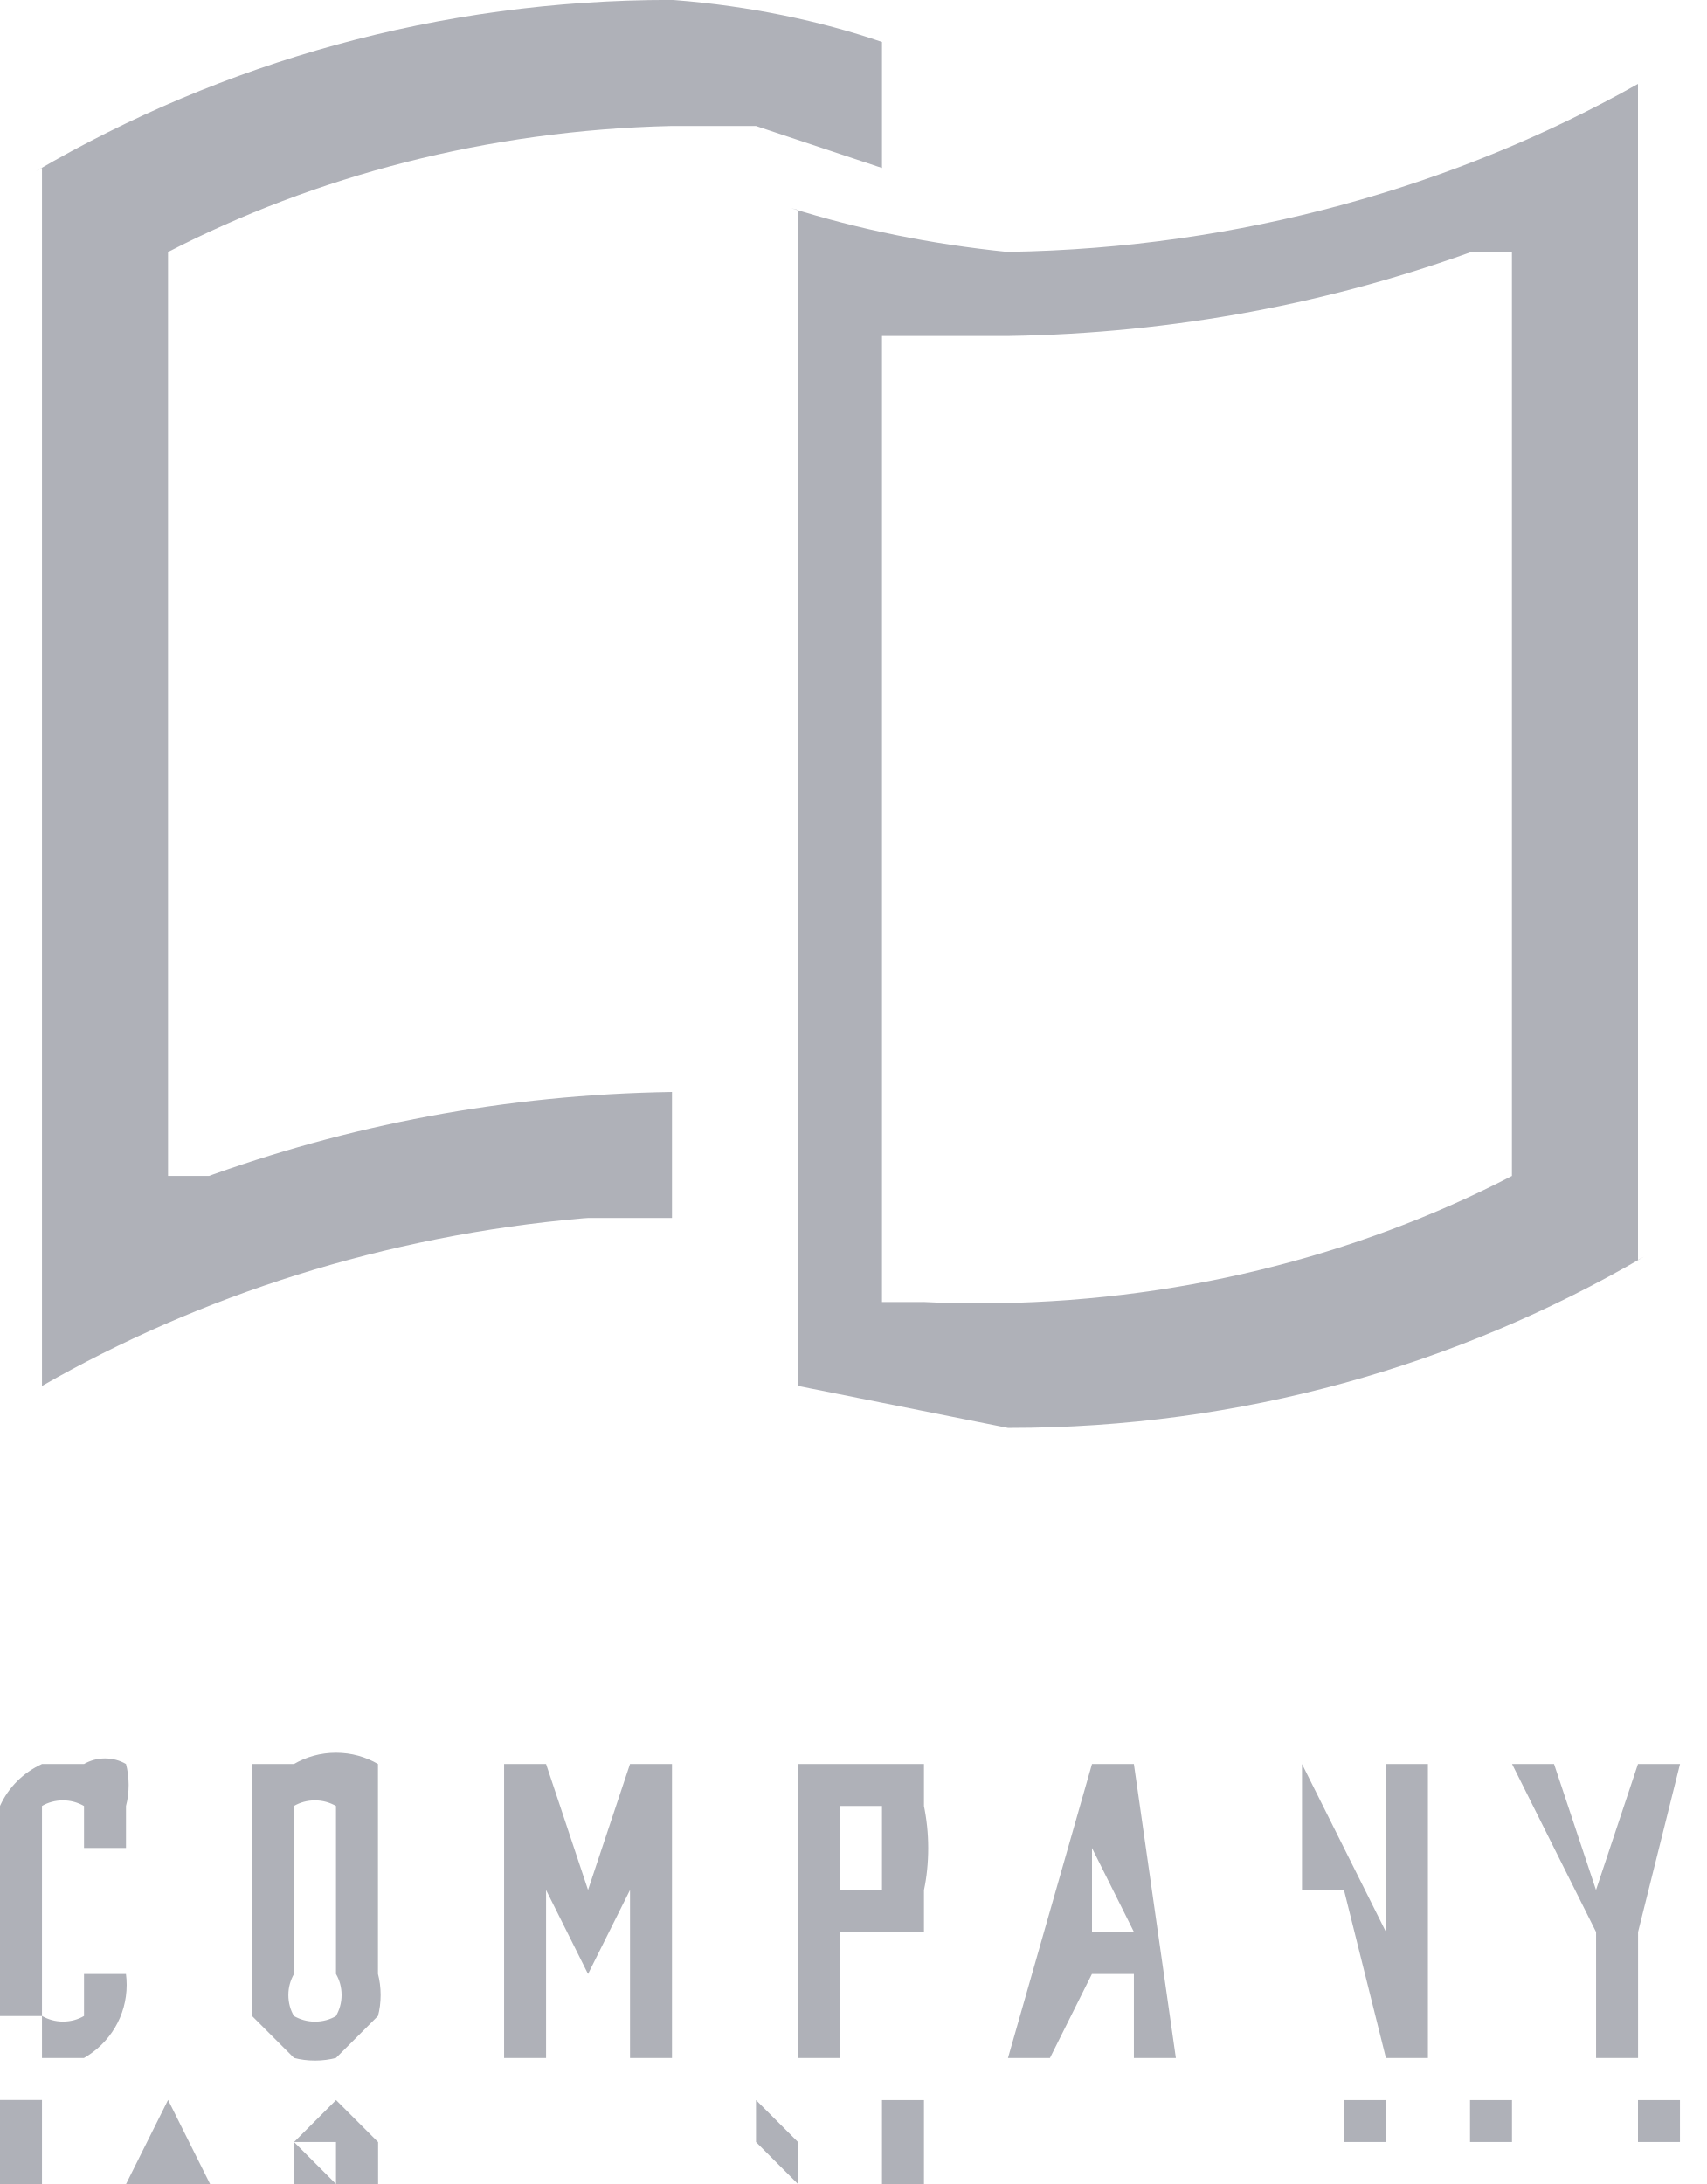
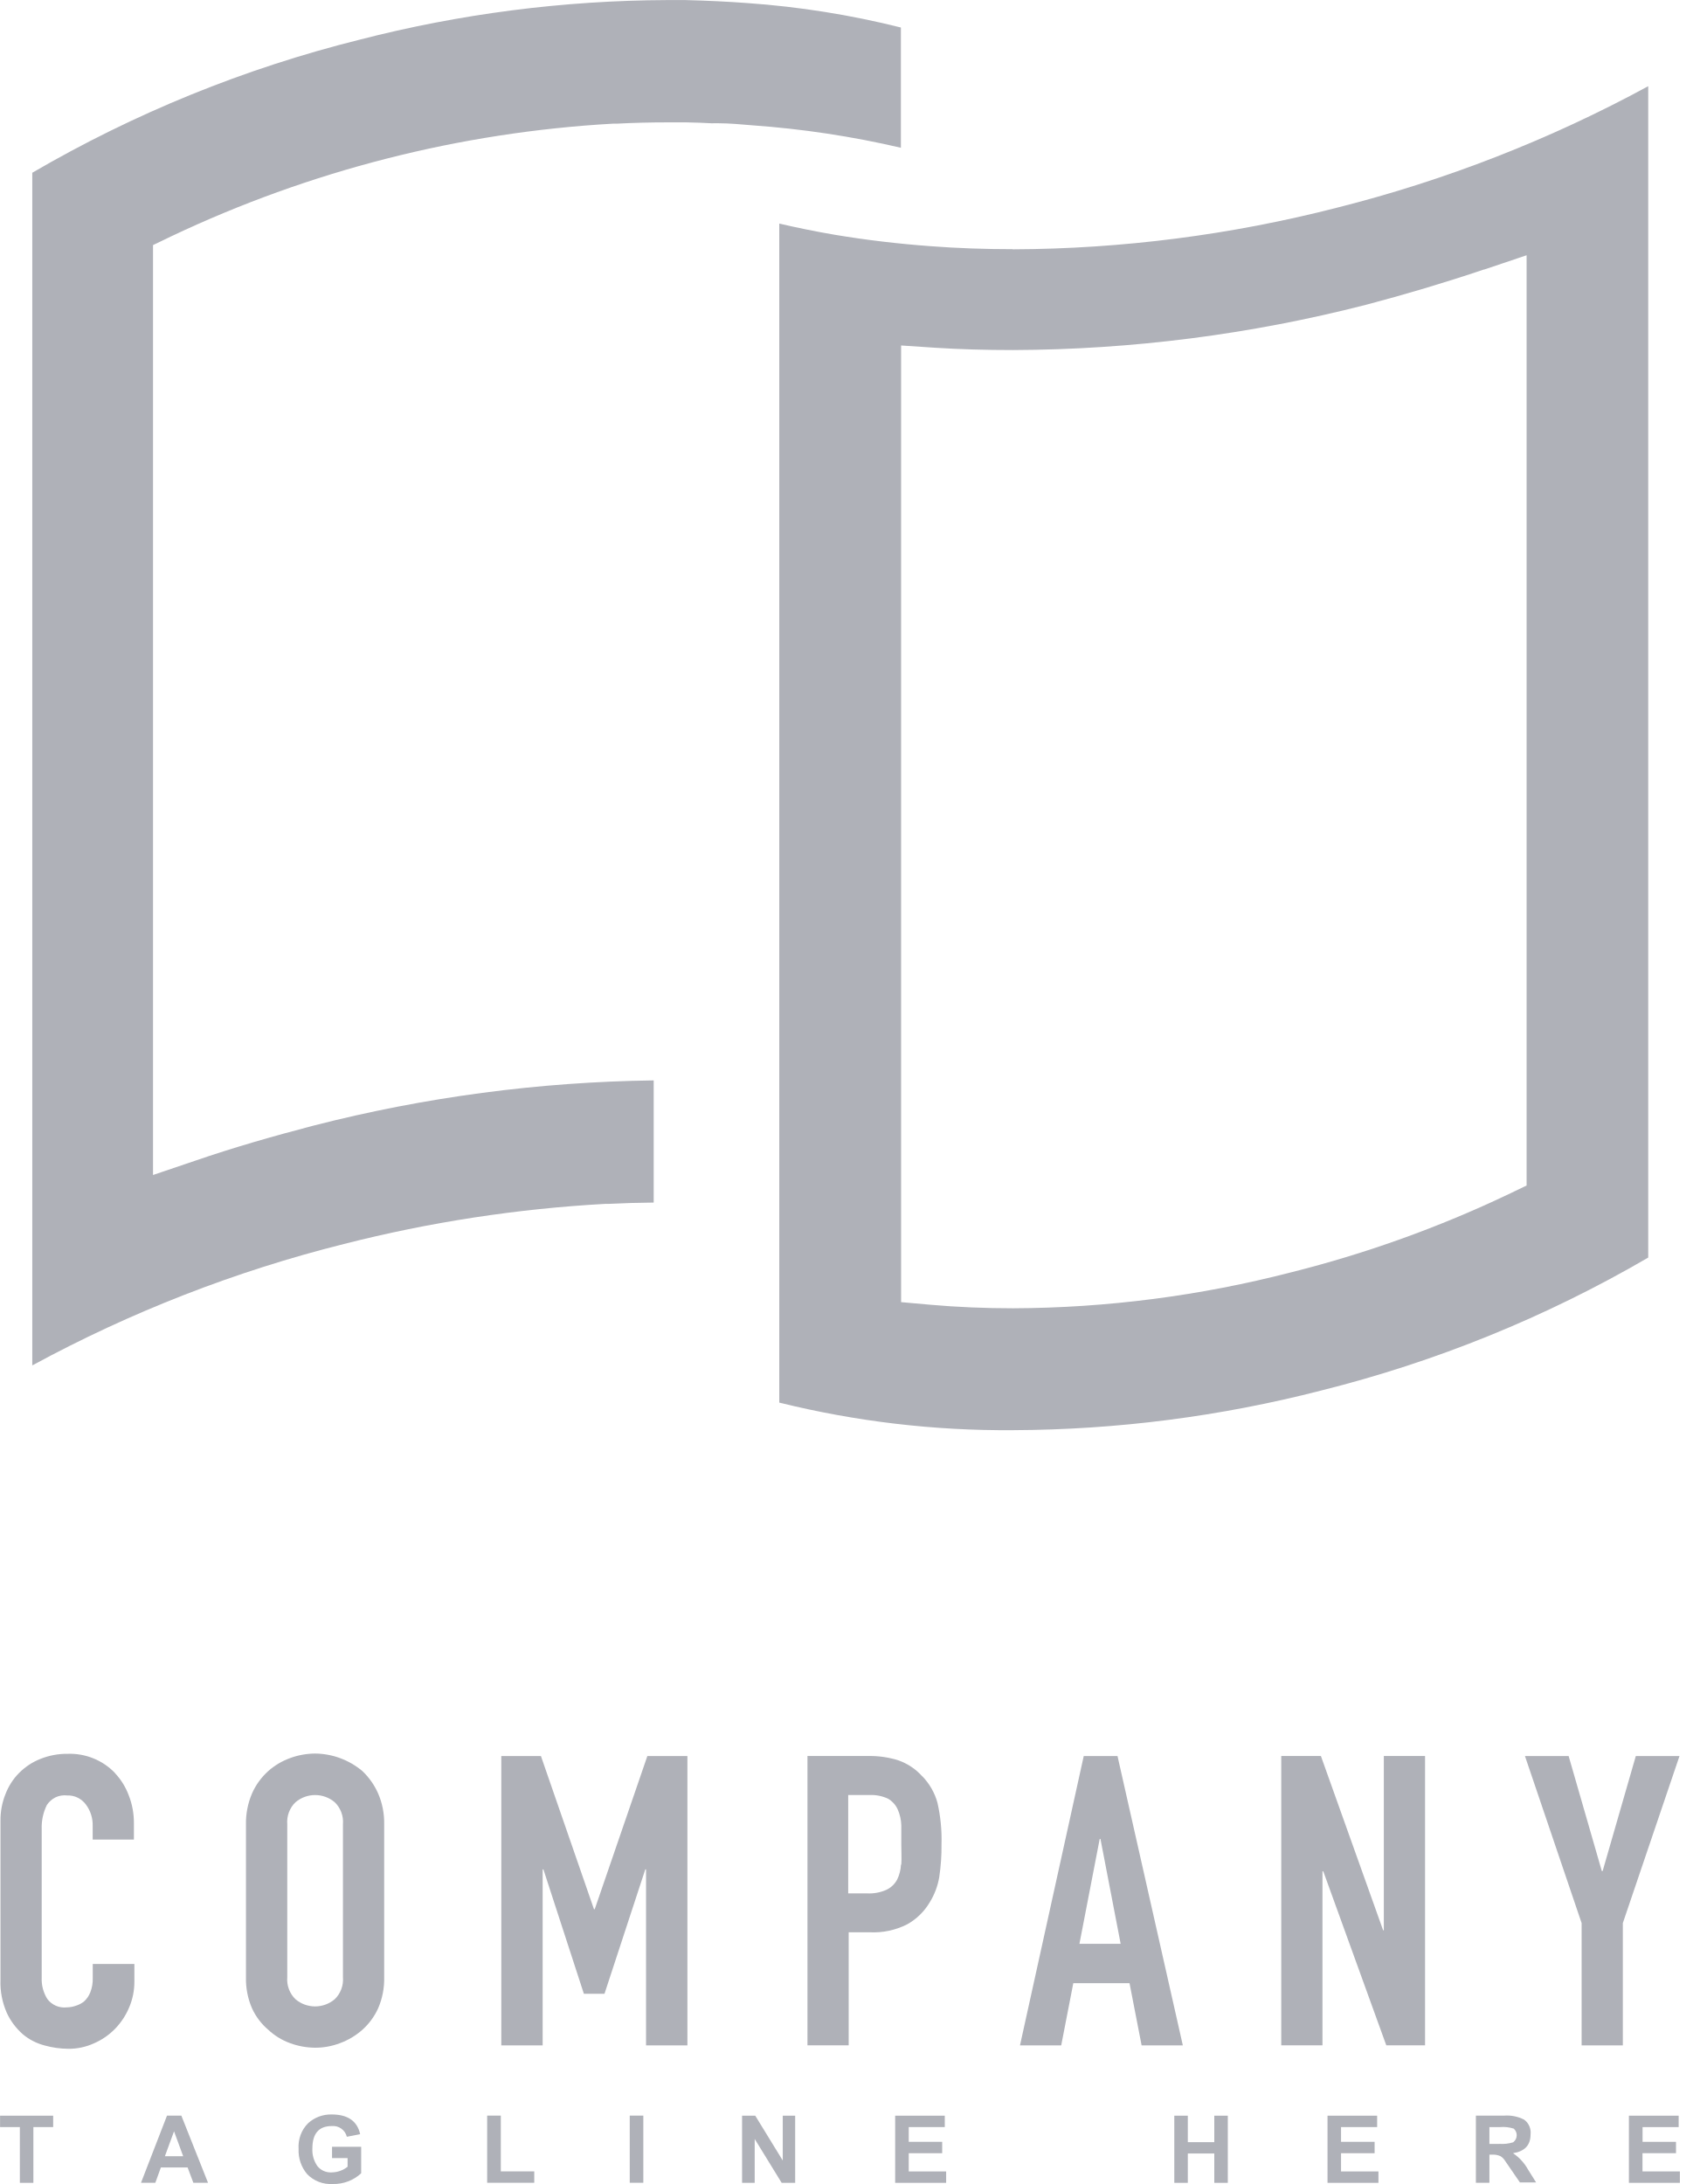
<svg xmlns="http://www.w3.org/2000/svg" version="1.1" width="25" height="32" viewBox="0 0 25 32">
-   <path fill="#afb1b8" d="M10.462 1.846h0.615l1.846 0.615v-1.846c-0.901-0.309-1.948-0.528-3.032-0.613l-0.045-0.003c-0.006 0-0.013 0-0.021 0-3.39 0-6.567 0.914-9.298 2.509l0.088-0.047v17.846c2.306-1.322 5.026-2.203 7.926-2.456l0.074-0.005h1.231v-1.846c-2.438 0.037-4.759 0.485-6.914 1.277l0.145-0.047h-0.615v-13.538c2.149-1.109 4.681-1.784 7.365-1.846l0.020-0h0.615z" />
-   <path fill="#afb1b8" d="M14.769 3.692c-1.144-0.116-2.188-0.333-3.19-0.646l0.113 0.030v17.231l3.077 0.615c0.006 0 0.013 0 0.021 0 3.39 0 6.567-0.914 9.298-2.509l-0.088 0.047v-17.231c-2.662 1.501-5.835 2.407-9.215 2.461l-0.016 0zM21.538 3.692h0.615v13.538c-2.269 1.176-4.953 1.866-7.798 1.866-0.287 0-0.573-0.007-0.857-0.021l0.040 0.002h-0.615v-14.154h1.846c2.438-0.037 4.759-0.485 6.914-1.277l-0.145 0.047zM1.846 25.846c-0.088-0.052-0.194-0.082-0.308-0.082s-0.219 0.031-0.311 0.084l0.003-0.002h-0.615c-0.274 0.126-0.489 0.341-0.612 0.608l-0.003 0.008v3.077h0.615v0.615h0.615c0.376-0.215 0.626-0.614 0.626-1.072 0-0.056-0.004-0.111-0.011-0.165l0.001 0.006h-0.615v0.615c-0.088 0.052-0.194 0.082-0.308 0.082s-0.219-0.031-0.311-0.084l0.003 0.002v-3.077c0.088-0.052 0.194-0.082 0.308-0.082s0.219 0.031 0.311 0.084l-0.003-0.002v0.615h0.615v-0.615c0.025-0.092 0.039-0.198 0.039-0.308s-0.014-0.215-0.041-0.316l0.002 0.009zM5.538 25.846c-0.177-0.104-0.389-0.165-0.615-0.165s-0.439 0.061-0.621 0.168l0.006-0.003h-0.615v3.692l0.615 0.615c0.092 0.025 0.198 0.039 0.308 0.039s0.215-0.014 0.316-0.041l-0.009 0.002 0.615-0.615c0.025-0.092 0.039-0.198 0.039-0.308s-0.014-0.215-0.041-0.316l0.002 0.009v-3.077zM4.923 28.923c0.052 0.088 0.082 0.194 0.082 0.308s-0.031 0.219-0.084 0.311l0.002-0.003c-0.088 0.052-0.194 0.082-0.308 0.082s-0.219-0.031-0.311-0.084l0.003 0.002c-0.052-0.088-0.082-0.194-0.082-0.308s0.031-0.219 0.084-0.311l-0.002 0.003v-2.462c0.088-0.052 0.194-0.082 0.308-0.082s0.219 0.031 0.311 0.084l-0.003-0.002v2.462zM9.846 30.154v-4.308h-0.615l-0.615 1.846-0.615-1.846h-0.615v4.308h0.615v-2.462l0.615 1.231 0.615-1.231v2.462h0.615zM13.538 25.846h-1.846v4.308h0.615v-1.846h1.231v-0.615c0.040-0.185 0.062-0.398 0.062-0.615s-0.023-0.43-0.066-0.635l0.004 0.020v-0.615zM12.923 27.077v0.615h-0.615v-1.231h0.615v0.615zM16.615 25.846h-0.615l-1.231 4.308h0.615l0.615-1.231h0.615v1.231h0.615l-0.615-4.308zM16 28.308v-1.231l0.615 1.231h-0.615zM20.308 28.308l-1.231-2.462v1.846h0.615l0.615 2.462h0.615v-4.308h-0.615v2.462zM24 25.846l-0.615 1.846-0.615-1.846h-0.615l1.231 2.462v1.846h0.615v-1.846l0.615-2.462h-0.615zM0 31.385v0.615h0.615v-1.231h-0.615v0.615zM2.462 30.769l-0.615 1.231h1.231l-0.615-1.231zM4.923 31.385v0.615l-0.615-0.615h1.231l-0.615-0.615-0.615 0.615v0.615c0.088 0.052 0.194 0.082 0.308 0.082s0.219-0.031 0.311-0.084l-0.003 0.002h0.615v-0.615h-0.615zM7.385 30.769v0zM9.231 30.769v0zM11.692 31.385l-0.615-0.615v0.615l0.615 0.615v-0.615zM13.538 31.385v-0.615h-0.615v1.231h0.615v-0.615zM17.846 31.385h-0.615v0h0.615v0zM19.692 31.385h0.615v-0.615h-0.615v0.615zM22.154 31.385v-0.615h-0.615v0.615h0.615v0zM22.154 31.385v0zM24 31.385h0.615v-0.615h-0.615v0.615z" />
+   <path fill="#afb1b8" d="M10.447 1.806h0.084c0.156 0 0.324 0.016 0.49 0.030 0.734 0.052 1.463 0.162 2.179 0.329v-1.762c-0.738-0.185-1.491-0.305-2.25-0.358-0.288-0.022-0.595-0.036-0.909-0.044h-0.263c-1.523 0.006-3.039 0.201-4.515 0.582-1.68 0.419-3.293 1.075-4.79 1.948v17.475c1.442-0.783 2.976-1.381 4.566-1.779 1.256-0.32 2.539-0.517 3.833-0.588h0.051c0.216-0.011 0.433-0.017 0.655-0.019v-1.79c-1.681 0.022-3.353 0.244-4.982 0.662-0.602 0.157-1.185 0.325-1.731 0.513l-0.623 0.211v-13.625l0.266-0.128c2.032-0.963 4.229-1.524 6.471-1.651 0.019-0.001 0.037-0.001 0.056 0 0.248-0.013 0.497-0.019 0.741-0.019h0.28c0.129 0.003 0.258 0.006 0.388 0.014z" />
+   <path fill="#afb1b8" d="M14.838 3.651c-0.409 0-0.814-0.014-1.205-0.044-0.467-0.034-0.947-0.091-1.401-0.167-0.277-0.047-0.55-0.103-0.814-0.164v17.275c1.12 0.277 2.271 0.413 3.425 0.404 1.523-0.006 3.039-0.201 4.515-0.581 1.68-0.42 3.294-1.075 4.792-1.948v-17.163c-1.441 0.783-2.975 1.381-4.564 1.781-1.551 0.398-3.145 0.603-4.747 0.609zM21.745 3.95l0.623-0.21v13.63l-0.266 0.128c-1.021 0.486-2.087 0.869-3.184 1.144-1.331 0.344-2.7 0.522-4.074 0.527-0.411 0-0.819-0.017-1.214-0.052l-0.427-0.038v-14.017l0.497 0.033c0.361 0.023 0.735 0.034 1.141 0.034 1.745-0.006 3.482-0.229 5.173-0.663 0.581-0.153 1.158-0.325 1.731-0.518z" />
+   <path fill="#afb1b8" d="M1.684 25.977c-0.090-0.093-0.197-0.166-0.317-0.214s-0.247-0.071-0.376-0.066c-0.137-0.002-0.273 0.024-0.4 0.075-0.117 0.046-0.222 0.116-0.311 0.205s-0.156 0.196-0.201 0.313c-0.049 0.123-0.073 0.254-0.072 0.387v2.335c-0.006 0.165 0.026 0.328 0.092 0.479 0.055 0.12 0.135 0.226 0.233 0.313 0.093 0.079 0.203 0.135 0.321 0.166 0.114 0.032 0.231 0.048 0.349 0.049 0.13 0.001 0.259-0.027 0.377-0.081 0.117-0.051 0.222-0.124 0.311-0.216 0.087-0.091 0.156-0.197 0.204-0.313 0.050-0.118 0.075-0.244 0.075-0.372v-0.261h-0.61v0.208c0.002 0.071-0.010 0.142-0.036 0.208-0.020 0.050-0.050 0.095-0.089 0.131-0.038 0.031-0.081 0.053-0.128 0.067-0.041 0.014-0.084 0.021-0.128 0.022-0.054 0.006-0.11-0.002-0.16-0.024s-0.094-0.057-0.126-0.101c-0.058-0.094-0.086-0.203-0.081-0.313v-2.177c-0.004-0.121 0.022-0.241 0.075-0.349 0.032-0.049 0.077-0.089 0.129-0.114s0.112-0.034 0.17-0.027c0.053-0.002 0.105 0.009 0.152 0.032s0.089 0.057 0.12 0.099c0.068 0.090 0.104 0.2 0.101 0.313v0.202h0.604v-0.238c0.001-0.14-0.024-0.278-0.075-0.408-0.045-0.122-0.114-0.234-0.204-0.329z" />
+   <path fill="#afb1b8" d="M5.31 25.95c-0.195-0.164-0.44-0.255-0.694-0.257-0.124 0.001-0.248 0.023-0.364 0.066-0.119 0.043-0.228 0.107-0.322 0.191-0.101 0.091-0.182 0.202-0.237 0.327-0.061 0.143-0.092 0.297-0.089 0.452v2.239c-0.004 0.158 0.026 0.314 0.089 0.459 0.055 0.12 0.136 0.227 0.237 0.313 0.093 0.087 0.203 0.154 0.322 0.197 0.117 0.043 0.24 0.065 0.364 0.066s0.248-0.022 0.364-0.066c0.121-0.044 0.233-0.111 0.33-0.197 0.097-0.087 0.176-0.194 0.23-0.313 0.063-0.144 0.093-0.301 0.089-0.459v-2.239c0.003-0.155-0.027-0.31-0.089-0.452-0.054-0.123-0.133-0.235-0.23-0.327zM5.025 28.969c0.005 0.060-0.003 0.12-0.024 0.176s-0.054 0.107-0.097 0.148c-0.081 0.068-0.182 0.105-0.287 0.105s-0.207-0.037-0.287-0.105c-0.043-0.041-0.076-0.092-0.097-0.148s-0.029-0.116-0.024-0.176v-2.239c-0.005-0.060 0.003-0.12 0.024-0.176s0.054-0.107 0.097-0.148c0.081-0.068 0.182-0.105 0.287-0.105s0.207 0.037 0.287 0.105c0.043 0.041 0.076 0.092 0.097 0.148s0.029 0.116 0.024 0.176v2.239z" />
+   <path fill="#afb1b8" d="M10.072 29.969v-4.239h-0.587l-0.771 2.244h-0.011l-0.777-2.244h-0.581v4.239h0.606v-2.579h0.011l0.593 1.823h0.302l0.598-1.823h0.011v2.579h0.606z" />
+   <path fill="#afb1b8" d="M13.513 26.027c-0.093-0.105-0.211-0.184-0.343-0.232-0.142-0.046-0.29-0.068-0.439-0.066h-0.9v4.239h0.604v-1.656h0.311c0.188 0.009 0.376-0.031 0.545-0.116 0.137-0.076 0.252-0.188 0.332-0.324 0.070-0.113 0.117-0.238 0.139-0.369 0.024-0.16 0.035-0.321 0.033-0.482 0.006-0.204-0.014-0.407-0.059-0.606-0.040-0.147-0.117-0.281-0.223-0.39zM13.201 27.319c-0.003 0.077-0.022 0.152-0.056 0.221-0.035 0.065-0.089 0.117-0.156 0.149-0.089 0.040-0.187 0.058-0.285 0.053h-0.276v-1.441h0.311c0.094-0.005 0.187 0.014 0.272 0.053 0.062 0.036 0.112 0.091 0.142 0.157 0.033 0.074 0.051 0.155 0.053 0.236 0 0.089 0 0.183 0 0.282s0.006 0.2 0 0.291h-0.006z" />
+   <path fill="#afb1b8" d="M16.374 25.73h-0.495l-0.934 4.239h0.604l0.177-0.911h0.824l0.177 0.911h0.604l-0.957-4.239zM15.816 28.481l0.297-1.537h0.011l0.296 1.537h-0.604z" />
+   <path fill="#afb1b8" d="M20.277 28.283h-0.011l-0.912-2.554h-0.581v4.239h0.604v-2.549h0.012l0.923 2.549h0.568v-4.239h-0.604v2.554z" />
+   <path fill="#afb1b8" d="M23.968 25.73l-0.486 1.685h-0.012l-0.486-1.685h-0.64l0.83 2.447v1.792h0.604v-1.792l0.83-2.447h-0.64z" />
+   <path fill="#afb1b8" d="M0 31.166h0.291v0.817h0.198v-0.817h0.29v-0.167h-0.778v0.167z" />
+   <path fill="#afb1b8" d="M2.447 30.998l-0.381 0.984h0.21l0.081-0.224h0.392l0.084 0.224h0.215l-0.391-0.984h-0.21zM2.416 31.593l0.134-0.365 0.134 0.365h-0.268z" />
+   <path fill="#afb1b8" d="M4.866 31.62h0.227v0.127c-0.066 0.053-0.149 0.082-0.234 0.083-0.040 0.002-0.079-0.005-0.116-0.021s-0.068-0.041-0.093-0.072c-0.052-0.075-0.078-0.165-0.073-0.257 0-0.219 0.095-0.329 0.283-0.329 0.050-0.005 0.099 0.008 0.14 0.037s0.070 0.071 0.082 0.12l0.195-0.038c-0.042-0.192-0.181-0.289-0.417-0.289-0.127-0.003-0.25 0.042-0.344 0.127-0.050 0.049-0.088 0.108-0.112 0.174s-0.034 0.135-0.029 0.205c-0.006 0.135 0.039 0.267 0.126 0.369 0.048 0.050 0.107 0.088 0.171 0.113s0.134 0.035 0.203 0.031c0.154 0.004 0.304-0.052 0.417-0.157v-0.388h-0.427v0.166z" />
+   <path fill="#afb1b8" d="M7.337 30.998h-0.199v0.984h0.69v-0.167h-0.49v-0.817z" />
+   <path fill="#afb1b8" d="M9.426 30.998h-0.199v0.984h0.199v-0.984z" />
+   <path fill="#afb1b8" d="M11.469 31.656l-0.403-0.657h-0.193v0.984h0.185v-0.643l0.395 0.643h0.198v-0.984h-0.182v0.657z" />
+   <path fill="#afb1b8" d="M13.315 31.549h0.49v-0.167h-0.49v-0.216h0.528v-0.167h-0.727v0.984h0.747v-0.167h-0.548v-0.266z" />
+   <path fill="#afb1b8" d="M17.792 31.387h-0.388v-0.388h-0.198v0.984h0.198v-0.43h0.388v0.43h0.198v-0.984h-0.198v0.388z" />
+   <path fill="#afb1b8" d="M19.649 31.549h0.492v-0.167h-0.492v-0.216h0.529v-0.167h-0.727v0.984h0.746v-0.167h-0.548v-0.266z" />
+   <path fill="#afb1b8" d="M22.168 31.549c0.171-0.027 0.258-0.117 0.258-0.274 0.005-0.042-0.001-0.084-0.018-0.123s-0.044-0.072-0.078-0.096c-0.089-0.045-0.189-0.065-0.288-0.058h-0.417v0.984h0.198v-0.412h0.039c0.042-0.003 0.084 0.005 0.123 0.022 0.029 0.018 0.053 0.043 0.070 0.072l0.215 0.313h0.237l-0.12-0.192c-0.053-0.095-0.128-0.176-0.218-0.236zM21.969 31.413h-0.146v-0.247h0.156c0.068-0.006 0.136 0.002 0.201 0.023 0.014 0.013 0.026 0.029 0.033 0.046s0.011 0.037 0.010 0.056c-0.001 0.019-0.006 0.038-0.015 0.055s-0.022 0.032-0.037 0.043c-0.065 0.020-0.133 0.028-0.201 0.023z" />
+   <path fill="#afb1b8" d="M24.067 31.549h0.49v-0.167h-0.49v-0.216h0.529v-0.167h-0.729v0.984h0.747v-0.167h-0.548v-0.266z" />
</svg>
